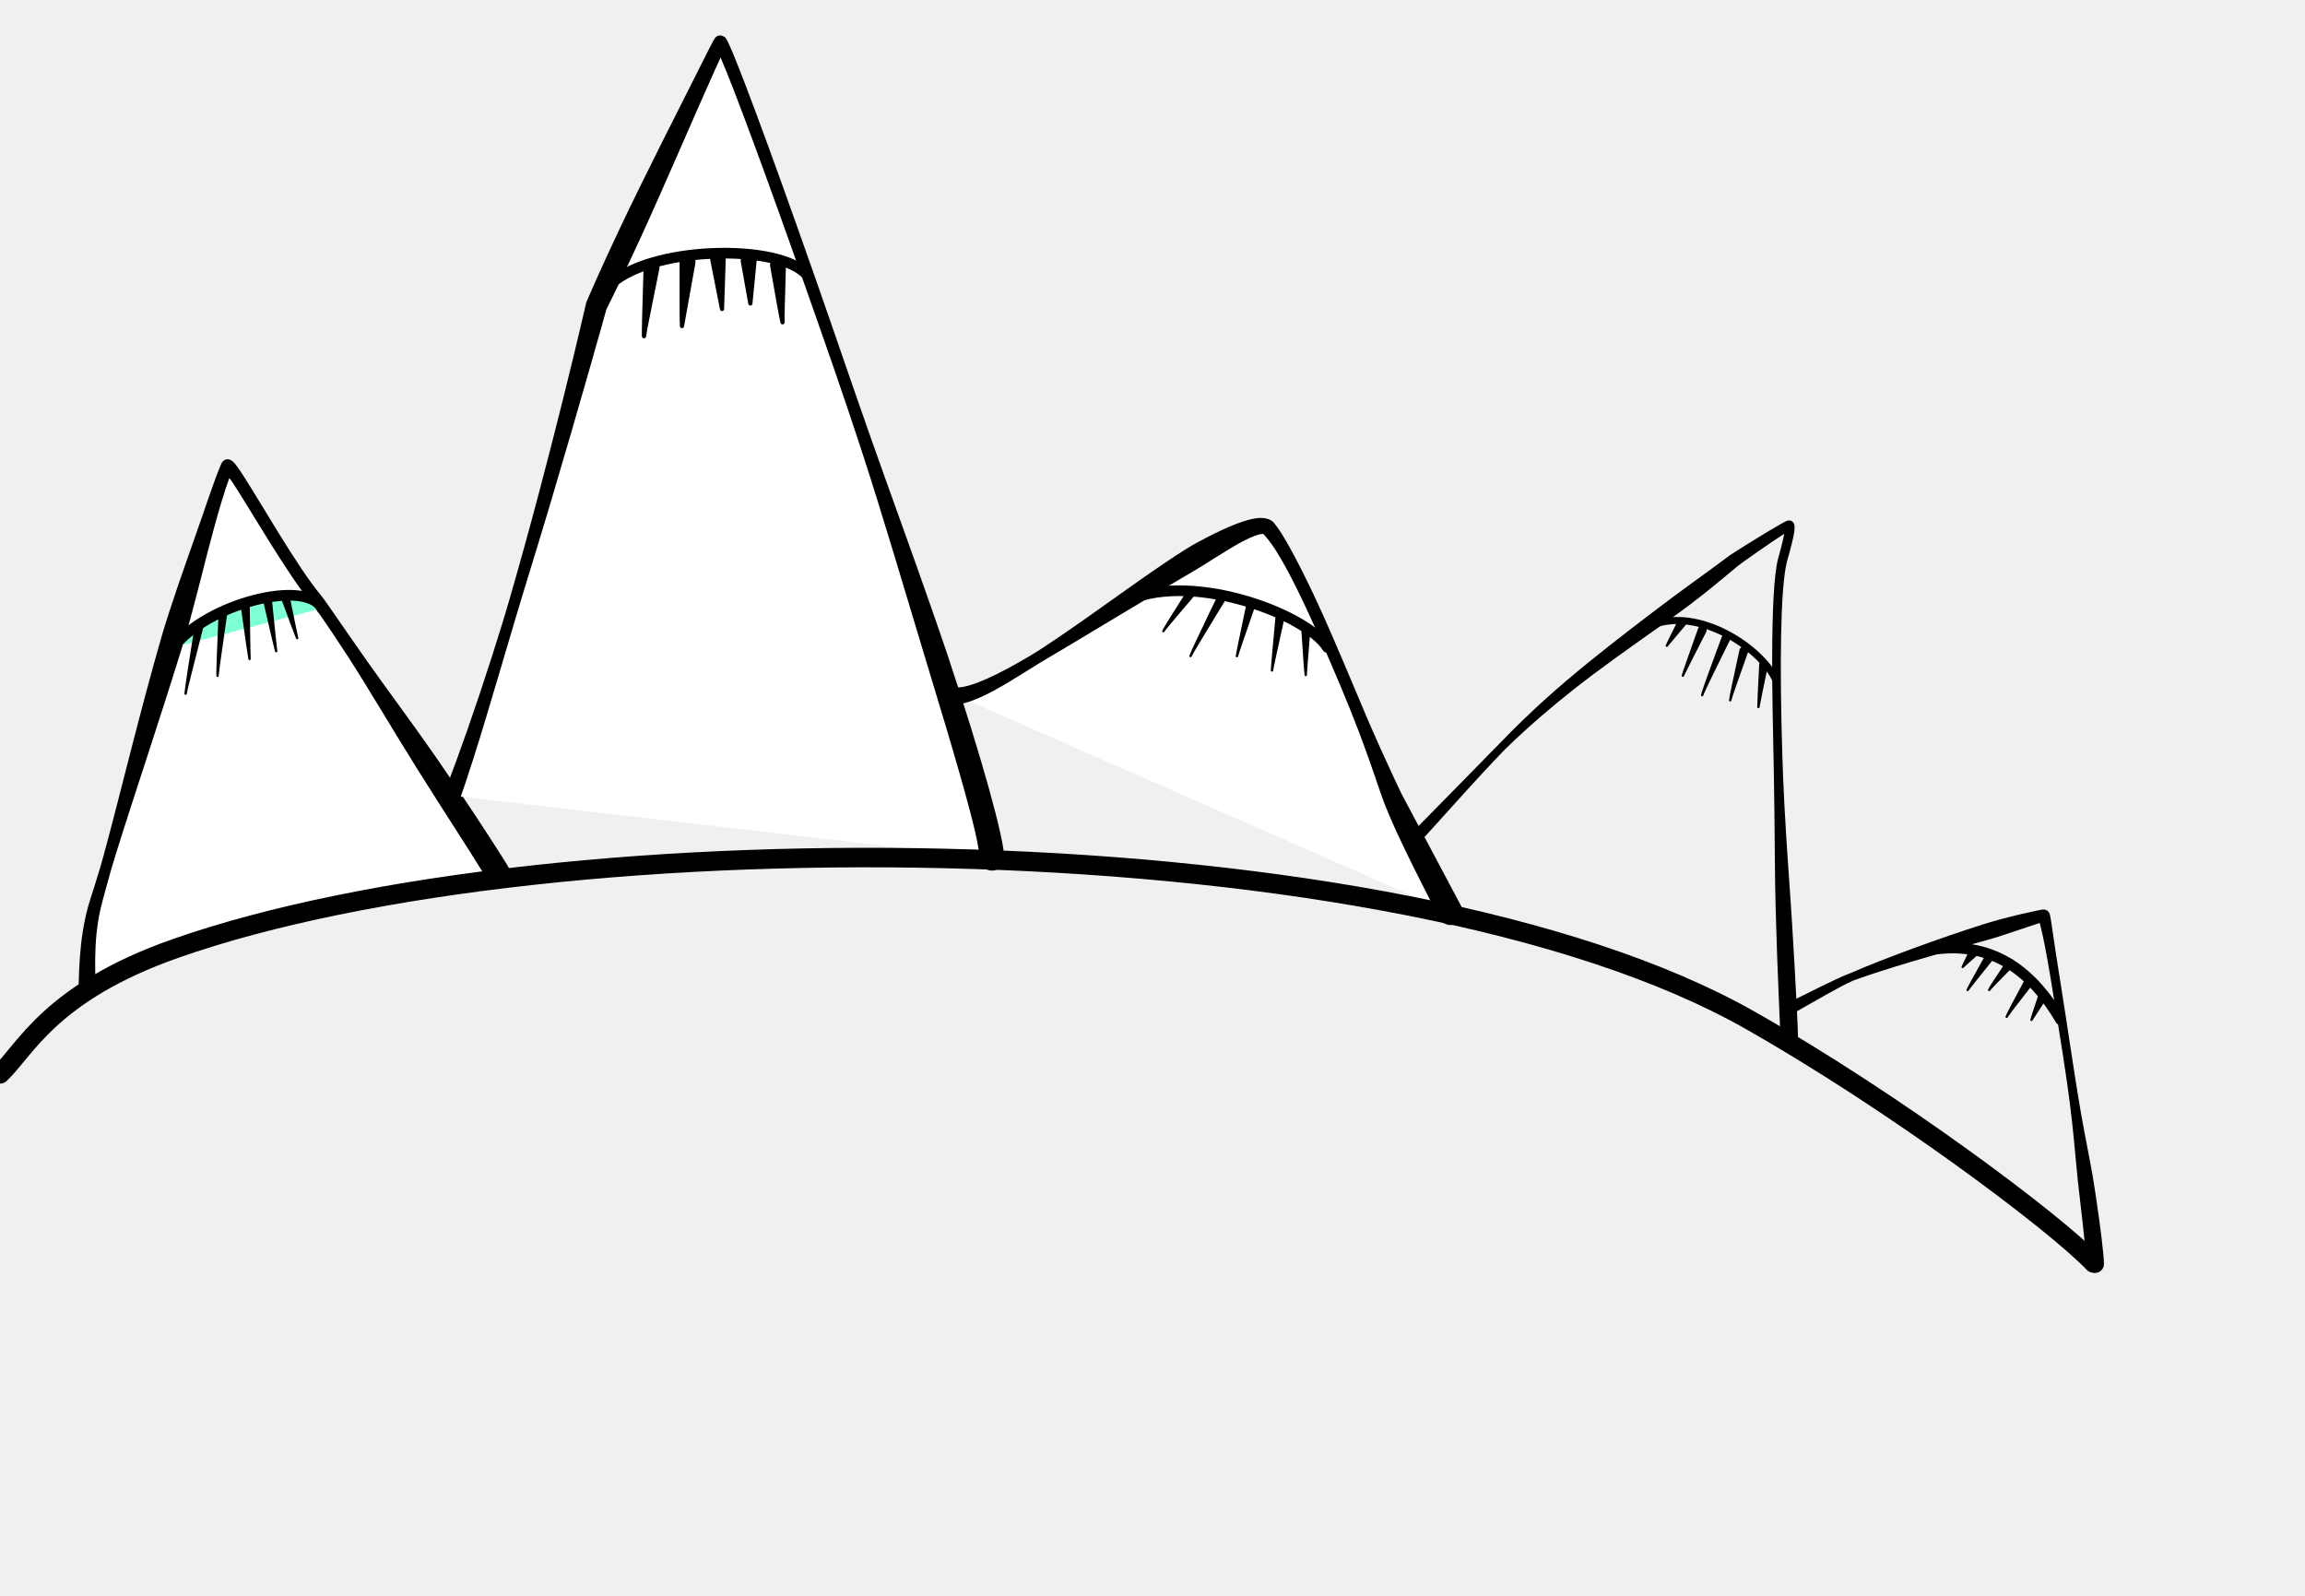
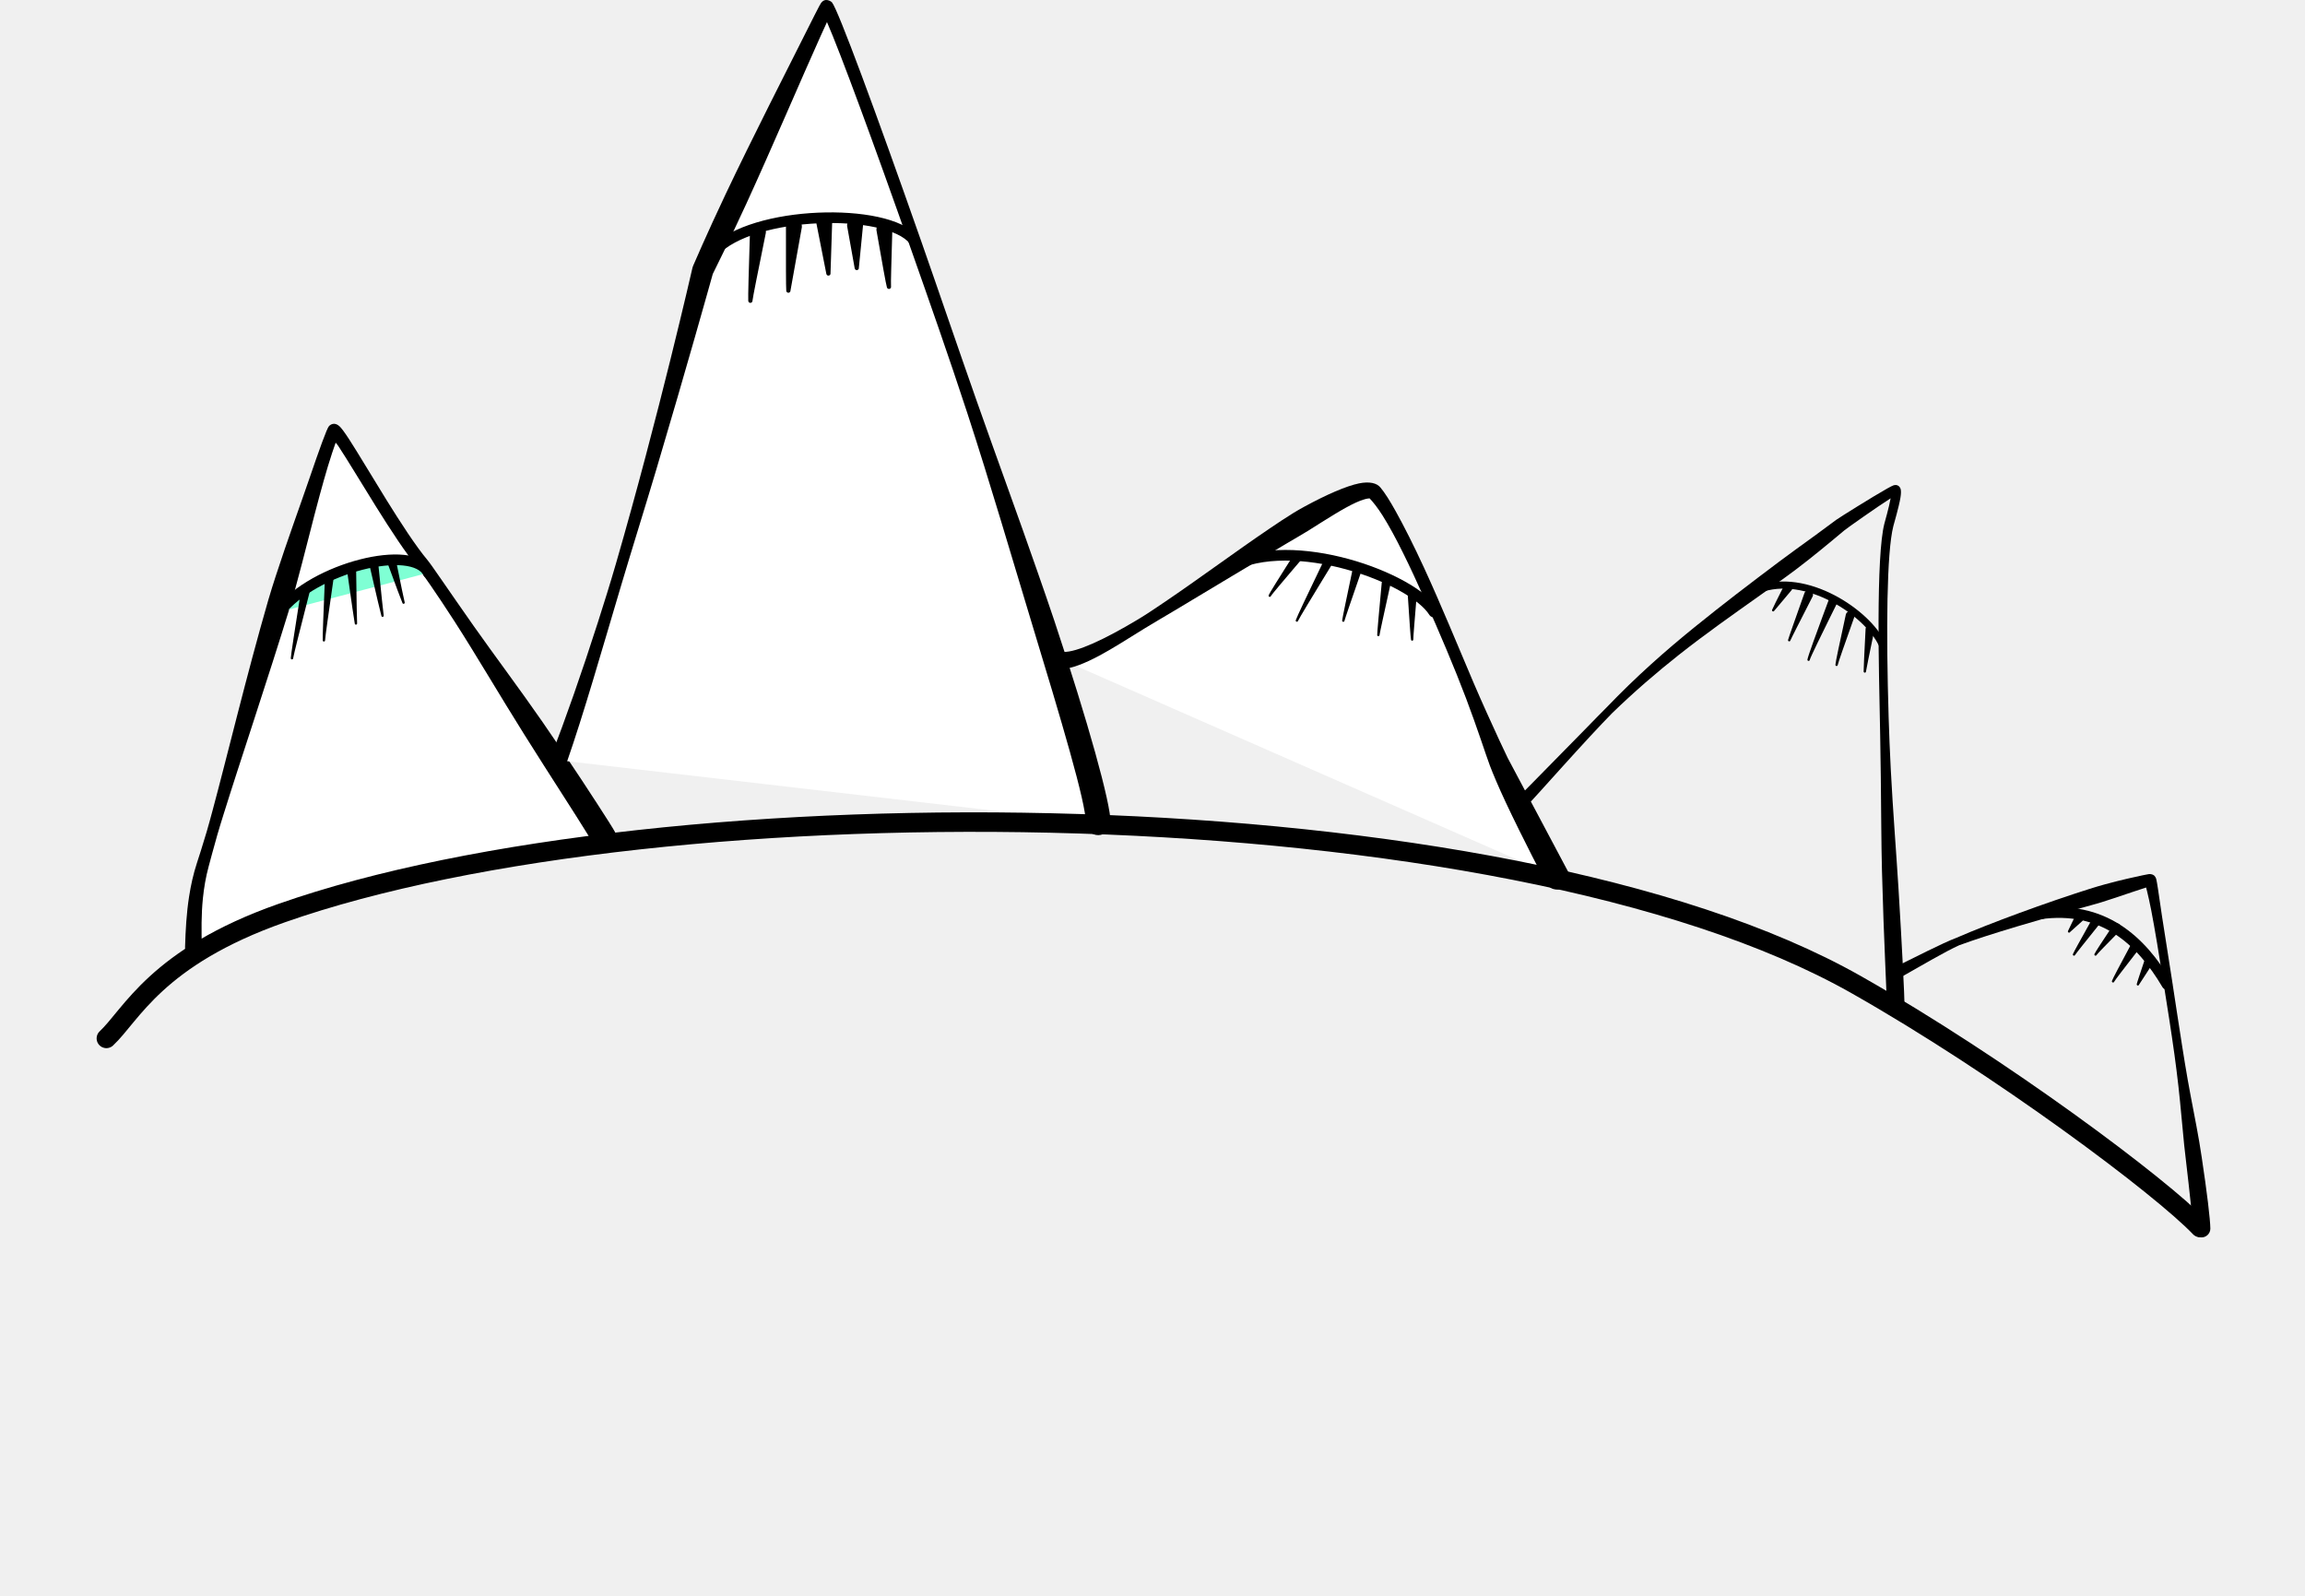
<svg xmlns="http://www.w3.org/2000/svg" width="650px" height="450px" viewBox="0 0 650 450" version="1.1">
  <g id="new-michellewiltshire" stroke="none" stroke-width="1" fill="none" fill-rule="evenodd">
-     <g id="the-mountains" transform="translate(0, 10)">
+     <g id="the-mountains" transform="translate(30, 0)">
      <g id="mtn1" transform="translate(22.1809, 119.5101)" fill="aquamarine">
        <path d="M42.339,1.49 C34.136,26.87 27.451,48.532 22.285,66.476 C18.787,78.623 13.247,95.208 8.258,115.583 C6.671,122.064 4.858,133.383 2.819,149.538 C29.199,137.442 48.91,129.735 61.953,126.415 C74.996,123.095 93.924,120.968 118.739,120.033 C113.111,107.793 104.957,93.557 94.279,77.325 C83.601,61.093 66.287,35.814 42.339,1.49 Z" id="Path-11-Copy" fill="#ffffff" />
        <path d="M42.474,5.317 C41.893,6.929 41.134,9.191 40.285,11.992 C39.584,14.304 38.837,16.981 38.024,19.945 C35.975,27.417 33.752,36.739 31.037,46.66 C30.592,48.288 30.117,49.926 29.613,51.57 C23.208,72.454 15.523,95.166 10.893,110.041 C10.23,112.17 9.618,114.134 9.105,115.915 C7.916,120.035 7.133,123.139 6.665,124.808 C5.847,127.816 5.337,130.805 5.035,133.805 C4.572,138.395 4.61,142.997 4.747,147.701 C4.747,149.011 3.683,150.075 2.373,150.075 C1.063,150.075 -5.18696197e-13,149.011 -5.18696197e-13,147.701 C0.142,142.813 0.404,138.041 1.142,133.305 C1.637,130.132 2.329,126.976 3.36,123.82 C3.885,122.172 4.895,119.143 6.099,115.04 C6.621,113.262 7.157,111.276 7.739,109.124 C11.801,94.077 17.392,70.743 23.462,49.749 C24.134,47.424 24.861,45.143 25.589,42.905 C28.969,32.513 32.44,23.097 34.947,15.77 C37.936,7.03 40.002,1.288 40.58,0.671 C41.086,0.123 42.201,-0.516 43.531,0.672 C44.065,1.149 45.027,2.444 46.258,4.341 C51.249,12.033 61.72,30.492 68.412,38.482 C69.454,39.699 74.484,47.19 81.311,56.893 C87.098,65.117 94.368,74.782 100.822,84.101 C108.964,95.855 116.06,106.829 119.371,112.03 C120.318,113.518 120.959,114.578 121.242,115.104 C121.785,116.115 121.791,116.845 121.793,117.07 C121.793,119.002 120.225,120.57 118.293,120.57 C116.789,120.57 115.506,119.619 115.011,118.287 C114.844,117.991 114.171,116.813 113.489,115.693 C110.298,110.456 103.173,99.584 95.614,87.534 C88.833,76.728 81.901,64.883 76.117,55.907 C70.809,47.669 66.657,41.788 65.761,40.71 C58.975,32.661 48.358,14.037 43.251,6.31 C43.012,5.949 42.742,5.618 42.474,5.317 Z" id="Fill-50" fill="#000000" />
        <path d="M26.639,53.07 C36.339,40.551 64.324,33.654 68.563,42.015" id="Stroke-56" stroke="#000000" stroke-width="3" stroke-linecap="round" stroke-linejoin="round" />
        <path d="M32.751,46.695 C32.497,48.33 31.412,55.124 30.637,60.228 C30.184,63.215 29.837,65.616 29.821,66.083 C29.807,66.265 29.943,66.424 30.125,66.439 C30.306,66.453 30.466,66.317 30.481,66.136 C30.539,65.679 31.105,63.356 31.827,60.467 C33.077,55.459 34.794,48.798 35.2,47.195 C35.338,46.519 34.902,45.859 34.226,45.721 C33.55,45.583 32.889,46.019 32.751,46.695 Z" id="Fill-63" fill="#000000" />
        <path d="M57.092,39.263 C57.445,40.217 58.896,44.179 60.008,47.155 C60.66,48.9 61.188,50.293 61.315,50.552 C61.383,50.722 61.575,50.804 61.745,50.737 C61.914,50.669 61.997,50.476 61.93,50.307 C61.845,50.036 61.544,48.607 61.173,46.819 C60.528,43.709 59.699,39.574 59.496,38.577 C59.306,37.914 58.614,37.529 57.951,37.718 C57.287,37.907 56.902,38.599 57.092,39.263 Z" id="Fill-64" fill="#000000" />
        <path d="M39.471,42.868 C39.411,44.404 39.135,50.79 38.962,55.585 C38.861,58.39 38.794,60.642 38.827,61.075 C38.831,61.258 38.982,61.402 39.165,61.398 C39.347,61.394 39.492,61.242 39.488,61.06 C39.499,60.632 39.792,58.43 40.17,55.69 C40.827,50.938 41.746,44.615 41.961,43.093 C42.023,42.406 41.516,41.798 40.829,41.736 C40.142,41.674 39.534,42.181 39.471,42.868 Z" id="Fill-65" fill="#000000" />
        <path d="M45.764,41.917 C45.938,43.137 46.647,48.205 47.2,52.013 C47.523,54.237 47.789,56.018 47.866,56.359 C47.895,56.54 48.065,56.662 48.245,56.633 C48.425,56.605 48.548,56.435 48.519,56.255 C48.486,55.911 48.448,54.133 48.409,51.914 C48.34,48.069 48.275,42.953 48.256,41.721 C48.202,41.033 47.6,40.518 46.912,40.572 C46.224,40.627 45.71,41.229 45.764,41.917 Z" id="Fill-66" fill="#000000" />
        <path d="M52.033,39.985 C52.312,41.185 53.457,46.173 54.337,49.919 C54.851,52.107 55.27,53.858 55.377,54.192 C55.421,54.369 55.601,54.476 55.778,54.432 C55.955,54.388 56.062,54.208 56.018,54.031 C55.955,53.691 55.764,51.923 55.532,49.716 C55.132,45.891 54.624,40.8 54.499,39.574 C54.385,38.893 53.741,38.433 53.06,38.546 C52.38,38.66 51.919,39.304 52.033,39.985 Z" id="Fill-67" fill="#000000" />
      </g>
      <g id="mtn2" transform="translate(125.1539, 0)">
        <path d="M2.374,214.376 C19.595,167.381 43.038,76.178 43.038,76.178 C43.038,76.178 77.706,1.599 77.993,1.93 C82.571,7.24 154.543,213.244 154.543,232.004" id="Fill-51" fill="#FFFFFF" />
        <path d="M45.845,77.257 C44.996,80.305 38.395,103.91 29.933,132.364 C26.77,143.002 23.222,154.275 19.886,165.489 C14.523,183.515 9.451,201.298 4.602,215.193 C4.152,216.423 2.787,217.055 1.557,216.605 C0.327,216.154 -0.305,214.789 0.145,213.56 C4.328,202.715 8.962,189.515 13.422,175.576 C15.157,170.152 16.891,164.624 18.503,159.065 C30.562,117.463 40.137,75.433 40.137,75.433 C40.183,75.255 40.245,75.082 40.322,74.916 C40.322,74.916 44.086,66.119 49.479,54.731 C56.798,39.279 67.107,19.083 72.479,8.386 C74.081,5.195 75.263,2.854 75.855,1.75 C76.075,1.342 76.229,1.071 76.311,0.948 C77.509,-0.851 79.246,0.416 79.456,0.668 C81.133,2.624 91.778,31.404 104.668,68.141 C109.639,82.309 114.856,97.704 120.28,113.098 C126.063,129.512 132.092,145.909 137.389,161.158 C139.031,165.885 140.646,170.484 142.132,174.949 C151.724,203.783 158.007,226.331 158.043,232.004 C158.043,233.936 156.475,235.504 154.543,235.504 C152.611,235.504 151.043,233.936 151.043,232.004 C151.079,226.382 144.31,203.7 135.442,174.534 C130.041,156.769 124.181,136.555 117.647,116.557 C112.493,100.781 106.974,85.138 101.88,70.665 C91.091,40.012 81.791,14.796 78.052,6.227 C77.546,7.322 76.937,8.655 76.246,10.183 C71.316,21.08 62.437,41.924 55.308,57.45 C50.5,67.919 46.495,75.96 45.845,77.257 Z" id="Fill-52" fill="#000000" />
        <path d="M46.205,70.934 C56.944,59.294 95.056,58.424 102.501,67.653" id="Stroke-57" stroke="#000000" stroke-width="3" stroke-linecap="round" stroke-linejoin="round" />
        <path d="M56.342,65.134 C56.294,66.796 56.067,73.674 55.935,78.861 C55.857,81.913 55.81,84.349 55.853,84.819 C55.856,85.148 56.124,85.412 56.453,85.41 C56.781,85.407 57.046,85.139 57.043,84.81 C57.079,84.351 57.53,82.02 58.105,79.1 C59.106,74.012 60.486,67.273 60.813,65.644 C60.954,64.41 60.066,63.295 58.833,63.154 C57.599,63.013 56.483,63.901 56.342,65.134 Z" id="Fill-68" fill="#000000" />
        <path d="M83.722,63.69 L85.864,75.661 C85.909,75.986 86.21,76.214 86.536,76.168 C86.861,76.123 87.088,75.822 87.043,75.497 L88.219,63.525 C88.173,62.284 87.129,61.313 85.888,61.359 C84.647,61.404 83.676,62.449 83.722,63.69 Z" id="Fill-69" fill="#000000" />
        <path d="M66.483,63.671 C66.485,65.217 66.466,71.61 66.487,76.436 C66.499,79.275 66.52,81.537 66.57,81.974 C66.578,82.303 66.85,82.563 67.179,82.556 C67.507,82.548 67.768,82.275 67.76,81.947 L70.965,64.076 C71.077,62.839 70.164,61.745 68.927,61.633 C67.69,61.521 66.595,62.435 66.483,63.671 Z" id="Fill-70" fill="#000000" />
        <path d="M75.033,62.816 L77.871,77.222 C77.923,77.547 78.228,77.768 78.553,77.715 C78.877,77.663 79.098,77.358 79.046,77.033 L79.519,62.463 C79.421,61.225 78.337,60.299 77.099,60.396 C75.861,60.494 74.935,61.578 75.033,62.816 Z" id="Fill-71" fill="#000000" />
        <path d="M91.998,64.911 C92.24,66.272 93.211,71.893 93.986,76.136 C94.445,78.652 94.823,80.648 94.949,81.02 C95.023,81.34 95.342,81.54 95.663,81.467 C95.983,81.393 96.183,81.074 96.11,80.754 C96.063,80.379 96.105,78.424 96.162,75.965 C96.262,71.655 96.447,65.958 96.485,64.578 C96.393,63.339 95.313,62.409 94.074,62.501 C92.836,62.593 91.905,63.673 91.998,64.911 Z" id="Fill-72" fill="#000000" />
      </g>
      <g id="mtn3" transform="translate(267.509, 136.0586)">
        <path d="M2.373,50.156 C16.452,50.156 83.915,-4.05 90.151,2.848 C99.809,13.53 120.52,67.875 125.152,78.779 C128.385,86.388 141.553,111.295 141.553,111.295" id="Fill-53" fill="#FFFFFF" />
        <path d="M2.373,52.53 C4.69,52.442 8.3,51.093 12.743,48.702 C16.385,46.742 20.601,44.021 25.326,41.112 C27.864,39.551 30.578,37.99 33.346,36.333 C43.771,30.094 55.29,23.134 65.264,17.229 C67.327,16.008 69.335,14.857 71.218,13.709 C72.576,12.881 73.859,12.043 75.099,11.263 C80.224,8.039 84.385,5.564 87.219,4.76 C87.598,4.653 87.936,4.556 88.247,4.524 C88.429,4.505 88.716,4.481 88.716,4.481 C88.716,4.481 88.603,4.356 88.546,4.299 C89.667,5.446 90.992,7.132 92.366,9.306 C95.978,15.022 100.138,23.715 104.298,33.049 C108.449,42.365 112.673,52.305 115.898,60.832 C119.153,69.436 121.412,76.576 122.633,79.849 C123.493,82.113 125.081,85.88 127.034,90.052 C131.799,100.231 138.459,112.931 138.459,112.931 C139.362,114.638 141.481,115.292 143.189,114.389 C144.897,113.486 145.55,111.366 144.647,109.659 L127.672,77.709 C126.509,75.3 124.37,70.759 121.769,64.965 C120.584,62.325 119.293,59.437 117.984,56.364 C113.656,46.198 108.758,34.216 104.026,23.967 C101.195,17.836 98.427,12.328 96.059,8.088 C94.458,5.221 93.031,2.913 91.756,1.397 C90.773,0.187 88.723,-0.366 85.701,0.261 C82.156,0.996 76.67,3.348 70.209,6.874 C69.232,7.408 68.237,7.977 67.234,8.59 C65.07,9.913 62.852,11.405 60.559,12.954 C51.093,19.352 40.628,27.138 30.895,33.72 C28.315,35.465 25.814,37.163 23.348,38.642 C14.016,44.238 6.114,47.907 2.373,47.783 C1.064,47.783 -1.27897692e-13,48.847 -1.27897692e-13,50.156 C-1.27897692e-13,51.466 1.064,52.53 2.373,52.53 Z" id="Fill-54" fill="#000000" />
        <path d="M49.145,23.922 C67.099,14.415 100.808,26.875 106.825,36.522" id="Stroke-58" stroke="#000000" stroke-width="3" stroke-linecap="round" stroke-linejoin="round" />
        <path d="M67.2,20.578 C66.608,21.518 64.119,25.398 62.292,28.341 C61.201,30.098 60.351,31.513 60.255,31.804 C60.186,31.973 60.267,32.166 60.436,32.235 C60.605,32.304 60.798,32.223 60.867,32.054 C60.997,31.791 62.004,30.572 63.275,29.052 C65.494,26.395 68.498,22.904 69.216,22.057 C69.624,21.501 69.503,20.718 68.947,20.31 C68.391,19.902 67.608,20.022 67.2,20.578 Z" id="Fill-83" fill="#000000" />
        <path d="M99.488,31.921 C99.559,32.967 99.834,37.309 100.068,40.577 C100.205,42.492 100.325,44.025 100.384,44.324 C100.406,44.505 100.571,44.635 100.752,44.613 C100.933,44.591 101.062,44.426 101.04,44.245 C101.027,43.947 101.136,42.45 101.281,40.58 C101.533,37.315 101.903,32.983 101.988,31.937 C101.993,31.248 101.436,30.684 100.747,30.679 C100.057,30.674 99.493,31.231 99.488,31.921 Z" id="Fill-84" fill="#000000" />
        <path d="M75.68,22.276 C75.016,23.667 72.226,29.441 70.174,33.794 C68.97,36.348 68.022,38.407 67.896,38.824 C67.835,38.996 67.925,39.185 68.097,39.247 C68.268,39.308 68.458,39.218 68.519,39.047 C68.683,38.652 69.816,36.74 71.244,34.366 C73.723,30.243 77.079,24.782 77.879,23.465 C78.207,22.858 77.981,22.099 77.374,21.771 C76.767,21.443 76.008,21.669 75.68,22.276 Z" id="Fill-85" fill="#000000" />
        <path d="M83.906,24.563 C83.654,25.773 82.589,30.793 81.814,34.572 C81.361,36.784 81.008,38.558 80.974,38.911 C80.944,39.091 81.067,39.261 81.247,39.29 C81.427,39.319 81.597,39.197 81.626,39.016 C81.704,38.677 82.269,36.991 82.985,34.89 C84.228,31.239 85.915,26.394 86.317,25.226 C86.5,24.561 86.108,23.872 85.443,23.689 C84.778,23.506 84.089,23.898 83.906,24.563 Z" id="Fill-86" fill="#000000" />
        <path d="M92.136,28.279 C92.023,29.521 91.537,34.674 91.197,38.551 C90.999,40.817 90.851,42.635 90.856,42.994 C90.847,43.176 90.988,43.331 91.17,43.34 C91.353,43.348 91.508,43.207 91.517,43.025 C91.555,42.675 91.925,40.919 92.397,38.732 C93.216,34.929 94.34,29.878 94.607,28.66 C94.712,27.979 94.243,27.34 93.562,27.234 C92.88,27.129 92.241,27.598 92.136,28.279 Z" id="Fill-87" fill="#000000" />
      </g>
      <g id="mtn4" transform="translate(398.779, 136.7701)">
        <path d="M0.652,86.743 C0.675,86.717 0.699,86.692 0.726,86.666 C1.088,86.309 1.837,85.555 2.855,84.52 C6.25,81.071 12.649,74.573 17.808,69.303 C20.456,66.598 22.766,64.204 24.228,62.761 C32.662,53.969 40.823,46.776 49.063,40.098 C56.854,33.784 64.634,27.842 72.915,21.633 C74.498,20.445 76.112,19.264 77.751,18.072 C81.405,15.416 85.188,12.724 89.051,9.806 C89.741,9.286 99.445,3.198 103.429,0.977 C104.226,0.532 104.82,0.227 105.114,0.121 C106.025,-0.208 106.582,0.219 106.75,0.388 C106.928,0.568 107.109,0.817 107.206,1.177 C107.325,1.616 107.321,2.492 107.135,3.59 C106.681,6.276 105.362,10.718 105.135,11.594 C103.252,18.962 103.068,41.121 103.805,65.41 C103.952,70.237 104.152,75.147 104.404,80.04 C105.019,91.976 105.978,103.8 106.61,114.148 C107.648,131.152 108.271,144.122 108.291,146.777 C108.291,148.157 107.17,149.277 105.791,149.277 C104.411,149.277 103.291,148.157 103.291,146.777 C103.315,143.864 102.44,128.458 101.932,108.923 C101.715,100.581 101.717,91.498 101.6,82.308 C101.552,78.507 101.503,74.691 101.428,70.903 C101.198,59.334 100.932,48.036 100.964,38.306 C101.006,25.571 101.448,15.497 102.592,10.947 C102.788,10.156 103.908,6.343 104.371,3.743 C100.364,6.302 92.003,12.217 91.388,12.735 C86.676,16.685 82.179,20.407 77.665,23.817 C74.323,26.34 70.966,28.674 67.675,31.015 C59.866,36.566 52.246,41.897 44.616,47.93 C38.422,52.827 32.211,58.16 25.819,64.346 C24.39,65.806 22.103,68.195 19.548,70.958 C14.541,76.37 8.463,83.165 5.215,86.749 C4.224,87.842 3.498,88.641 3.146,89.019 C1.649,90.628 -3.69482223e-13,88.155 -3.69482223e-13,88.079 C-3.69482223e-13,87.536 0.255,87.053 0.652,86.743 Z" id="Fill-55" fill="#000000" />
        <path d="M67.003,29.515 C80.438,24.249 97.849,36.082 101.909,44.777" id="Stroke-59" stroke="#000000" stroke-width="2" stroke-linecap="round" stroke-linejoin="round" />
        <path d="M91.748,36.475 C91.492,37.67 90.4,42.629 89.62,46.363 C89.159,48.568 88.809,50.337 88.798,50.68 C88.78,50.862 88.913,51.023 89.095,51.041 C89.276,51.059 89.438,50.926 89.456,50.744 C89.509,50.414 90.072,48.755 90.789,46.686 C92.036,43.083 93.749,38.306 94.154,37.153 C94.342,36.489 93.955,35.798 93.291,35.611 C92.627,35.424 91.935,35.811 91.748,36.475 Z" id="Fill-73" fill="#000000" />
        <path d="M97.311,40.539 C97.26,41.555 97.038,45.768 96.891,48.942 C96.805,50.803 96.744,52.291 96.759,52.58 C96.755,52.762 96.899,52.914 97.082,52.918 C97.264,52.923 97.416,52.778 97.42,52.596 C97.449,52.314 97.733,50.881 98.095,49.091 C98.724,45.978 99.586,41.849 99.791,40.853 C99.877,40.168 99.392,39.542 98.708,39.456 C98.023,39.369 97.397,39.854 97.311,40.539 Z" id="Fill-76" fill="#000000" />
        <path d="M80.087,30.42 C79.692,31.537 78.04,36.167 76.818,39.656 C76.103,41.698 75.538,43.335 75.455,43.661 C75.399,43.835 75.494,44.021 75.668,44.078 C75.841,44.134 76.028,44.039 76.084,43.865 C76.207,43.558 76.972,42.033 77.934,40.132 C79.602,36.834 81.847,32.461 82.384,31.407 C82.656,30.773 82.363,30.037 81.729,29.765 C81.095,29.493 80.359,29.786 80.087,30.42 Z" id="Fill-78" fill="#000000" />
        <path d="M74.389,28.226 C74.096,28.812 72.878,31.214 71.971,33.048 C71.432,34.138 71.01,35.003 70.953,35.181 C70.877,35.347 70.95,35.543 71.116,35.619 C71.282,35.695 71.478,35.622 71.554,35.456 L76.475,29.603 C76.855,29.027 76.697,28.251 76.121,27.871 C75.545,27.491 74.769,27.65 74.389,28.226 Z" id="Fill-79" fill="#000000" />
        <path d="M86.848,32.579 C86.336,33.976 84.163,39.769 82.596,44.137 C81.667,46.728 80.954,48.813 80.909,49.222 C80.88,49.402 81.002,49.572 81.182,49.602 C81.362,49.631 81.532,49.509 81.562,49.329 C81.647,48.94 82.557,47.008 83.715,44.606 C85.729,40.427 88.493,34.896 89.147,33.561 C89.418,32.927 89.123,32.192 88.489,31.921 C87.854,31.65 87.119,31.945 86.848,32.579 Z" id="Fill-82" fill="#000000" />
      </g>
      <g id="mtn5" transform="translate(502.522, 246.4827)">
        <path d="M42.597,11.252 C60.459,8.705 71.21,18.63 78.559,31.098" id="Stroke-60" stroke="#000000" stroke-width="3" stroke-linecap="round" stroke-linejoin="round" />
        <path d="M1.221,26.455 C1.182,26.215 2.039,26.127 2.743,25.786 C6.588,23.923 15.402,19.372 19.159,17.985 C28.67,13.842 44.556,8.026 56.721,4.178 C58.262,3.69 59.749,3.249 61.158,2.866 C65.854,1.593 69.646,0.783 71.7,0.343 C72.516,0.168 73.08,0.057 73.353,0.023 C74.389,-0.108 74.908,0.369 75.006,0.474 C75.108,0.581 75.4,0.873 75.55,1.484 C75.658,1.925 75.812,2.847 76.018,4.183 C76.298,6.004 76.661,8.634 77.15,11.864 C77.881,16.688 78.887,22.852 79.944,29.69 C80.861,35.624 81.815,42.067 82.844,48.554 C83.343,51.701 83.849,54.858 84.399,57.971 C85.484,64.108 86.728,70.048 87.661,75.508 C87.918,77.018 88.145,78.489 88.36,79.913 C89.86,89.819 90.755,97.406 90.786,99.96 C90.786,101.339 89.666,102.46 88.286,102.46 C86.906,102.46 85.786,101.339 85.786,99.96 C85.815,97.489 84.997,90.143 83.874,80.513 C83.717,79.174 83.551,77.794 83.403,76.373 C82.865,71.209 82.431,65.561 81.776,59.761 C81.444,56.825 81.07,53.855 80.661,50.89 C79.731,44.156 78.658,37.452 77.67,31.254 C76.331,22.858 75.126,15.39 74.097,10.113 C73.682,7.989 73.27,6.23 72.955,4.895 C72.865,4.514 72.767,4.131 72.673,3.786 C70.862,4.354 67.602,5.474 63.466,6.85 C62.371,7.214 61.219,7.603 60.006,7.97 C58.346,8.472 56.579,8.943 54.754,9.454 C43.052,12.732 28.819,16.815 19.992,20.059 C16.366,21.635 7.925,26.596 4.251,28.668 C3.432,29.13 2.83,29.454 2.537,29.59 C0.7,30.441 0.012,28.393 2.84217094e-14,28.083 C2.84217094e-14,27.312 0.516,26.66 1.221,26.455 Z M3.097,27.129 C3.282,27.4 3.391,27.729 3.391,28.083 C3.405,27.706 3.29,27.395 3.097,27.129 Z" id="Fill-62" fill="#000000" />
        <path d="M68.172,20.297 C67.733,21.122 65.891,24.523 64.54,27.105 C63.733,28.648 63.106,29.886 63.04,30.139 C62.979,30.311 63.07,30.5 63.242,30.56 C63.414,30.621 63.603,30.53 63.664,30.358 C63.766,30.132 64.561,29.076 65.564,27.755 C67.324,25.436 69.704,22.391 70.273,21.651 C70.647,21.071 70.479,20.297 69.899,19.924 C69.319,19.55 68.545,19.717 68.172,20.297 Z" id="Fill-74" fill="#000000" />
        <path d="M63.395,14.356 C62.944,15.041 61.056,17.856 59.665,20.002 C58.826,21.297 58.176,22.335 58.105,22.552 C58.032,22.719 58.109,22.914 58.276,22.987 C58.444,23.06 58.639,22.983 58.711,22.816 C58.815,22.629 59.612,21.799 60.616,20.755 C62.386,18.914 64.77,16.51 65.342,15.924 C65.775,15.387 65.69,14.599 65.152,14.166 C64.615,13.734 63.827,13.819 63.395,14.356 Z" id="Fill-75" fill="#000000" />
        <path d="M72.278,24.157 C72.085,24.734 71.281,27.097 70.69,28.903 C70.336,29.984 70.062,30.837 70.037,31.009 C69.988,31.185 70.091,31.367 70.267,31.416 C70.442,31.465 70.625,31.362 70.674,31.187 L74.528,25.246 C74.828,24.625 74.568,23.877 73.947,23.576 C73.326,23.276 72.578,23.536 72.278,24.157 Z" id="Fill-77" fill="#000000" />
        <path d="M52.734,11.694 L50.648,16.045 C50.57,16.21 50.64,16.407 50.804,16.486 C50.969,16.564 51.167,16.494 51.245,16.329 L54.729,13.202 C55.145,12.651 55.035,11.867 54.485,11.451 C53.935,11.035 53.15,11.144 52.734,11.694 Z" id="Fill-80" fill="#000000" />
        <path d="M57.37,12.818 C56.916,13.636 55.018,17.012 53.613,19.571 C52.782,21.084 52.129,22.297 52.039,22.545 C51.962,22.711 52.035,22.908 52.201,22.984 C52.366,23.06 52.563,22.988 52.639,22.822 C52.765,22.599 53.588,21.551 54.624,20.241 C56.433,17.953 58.863,14.94 59.447,14.209 C59.831,13.636 59.677,12.859 59.104,12.475 C58.531,12.091 57.754,12.245 57.37,12.818 Z" id="Fill-81" fill="#000000" />
      </g>
      <path d="M-1.13686838e-13,292.818 C7.026,286.268 14.036,269.931 49.401,257.493 C156.642,219.774 393.951,221.311 493.373,277.62 C534.304,300.801 579.573,334.763 590.401,346.144" id="hills" stroke="#000000" stroke-width="5.5" stroke-linecap="round" stroke-linejoin="round" />
    </g>
  </g>
</svg>
